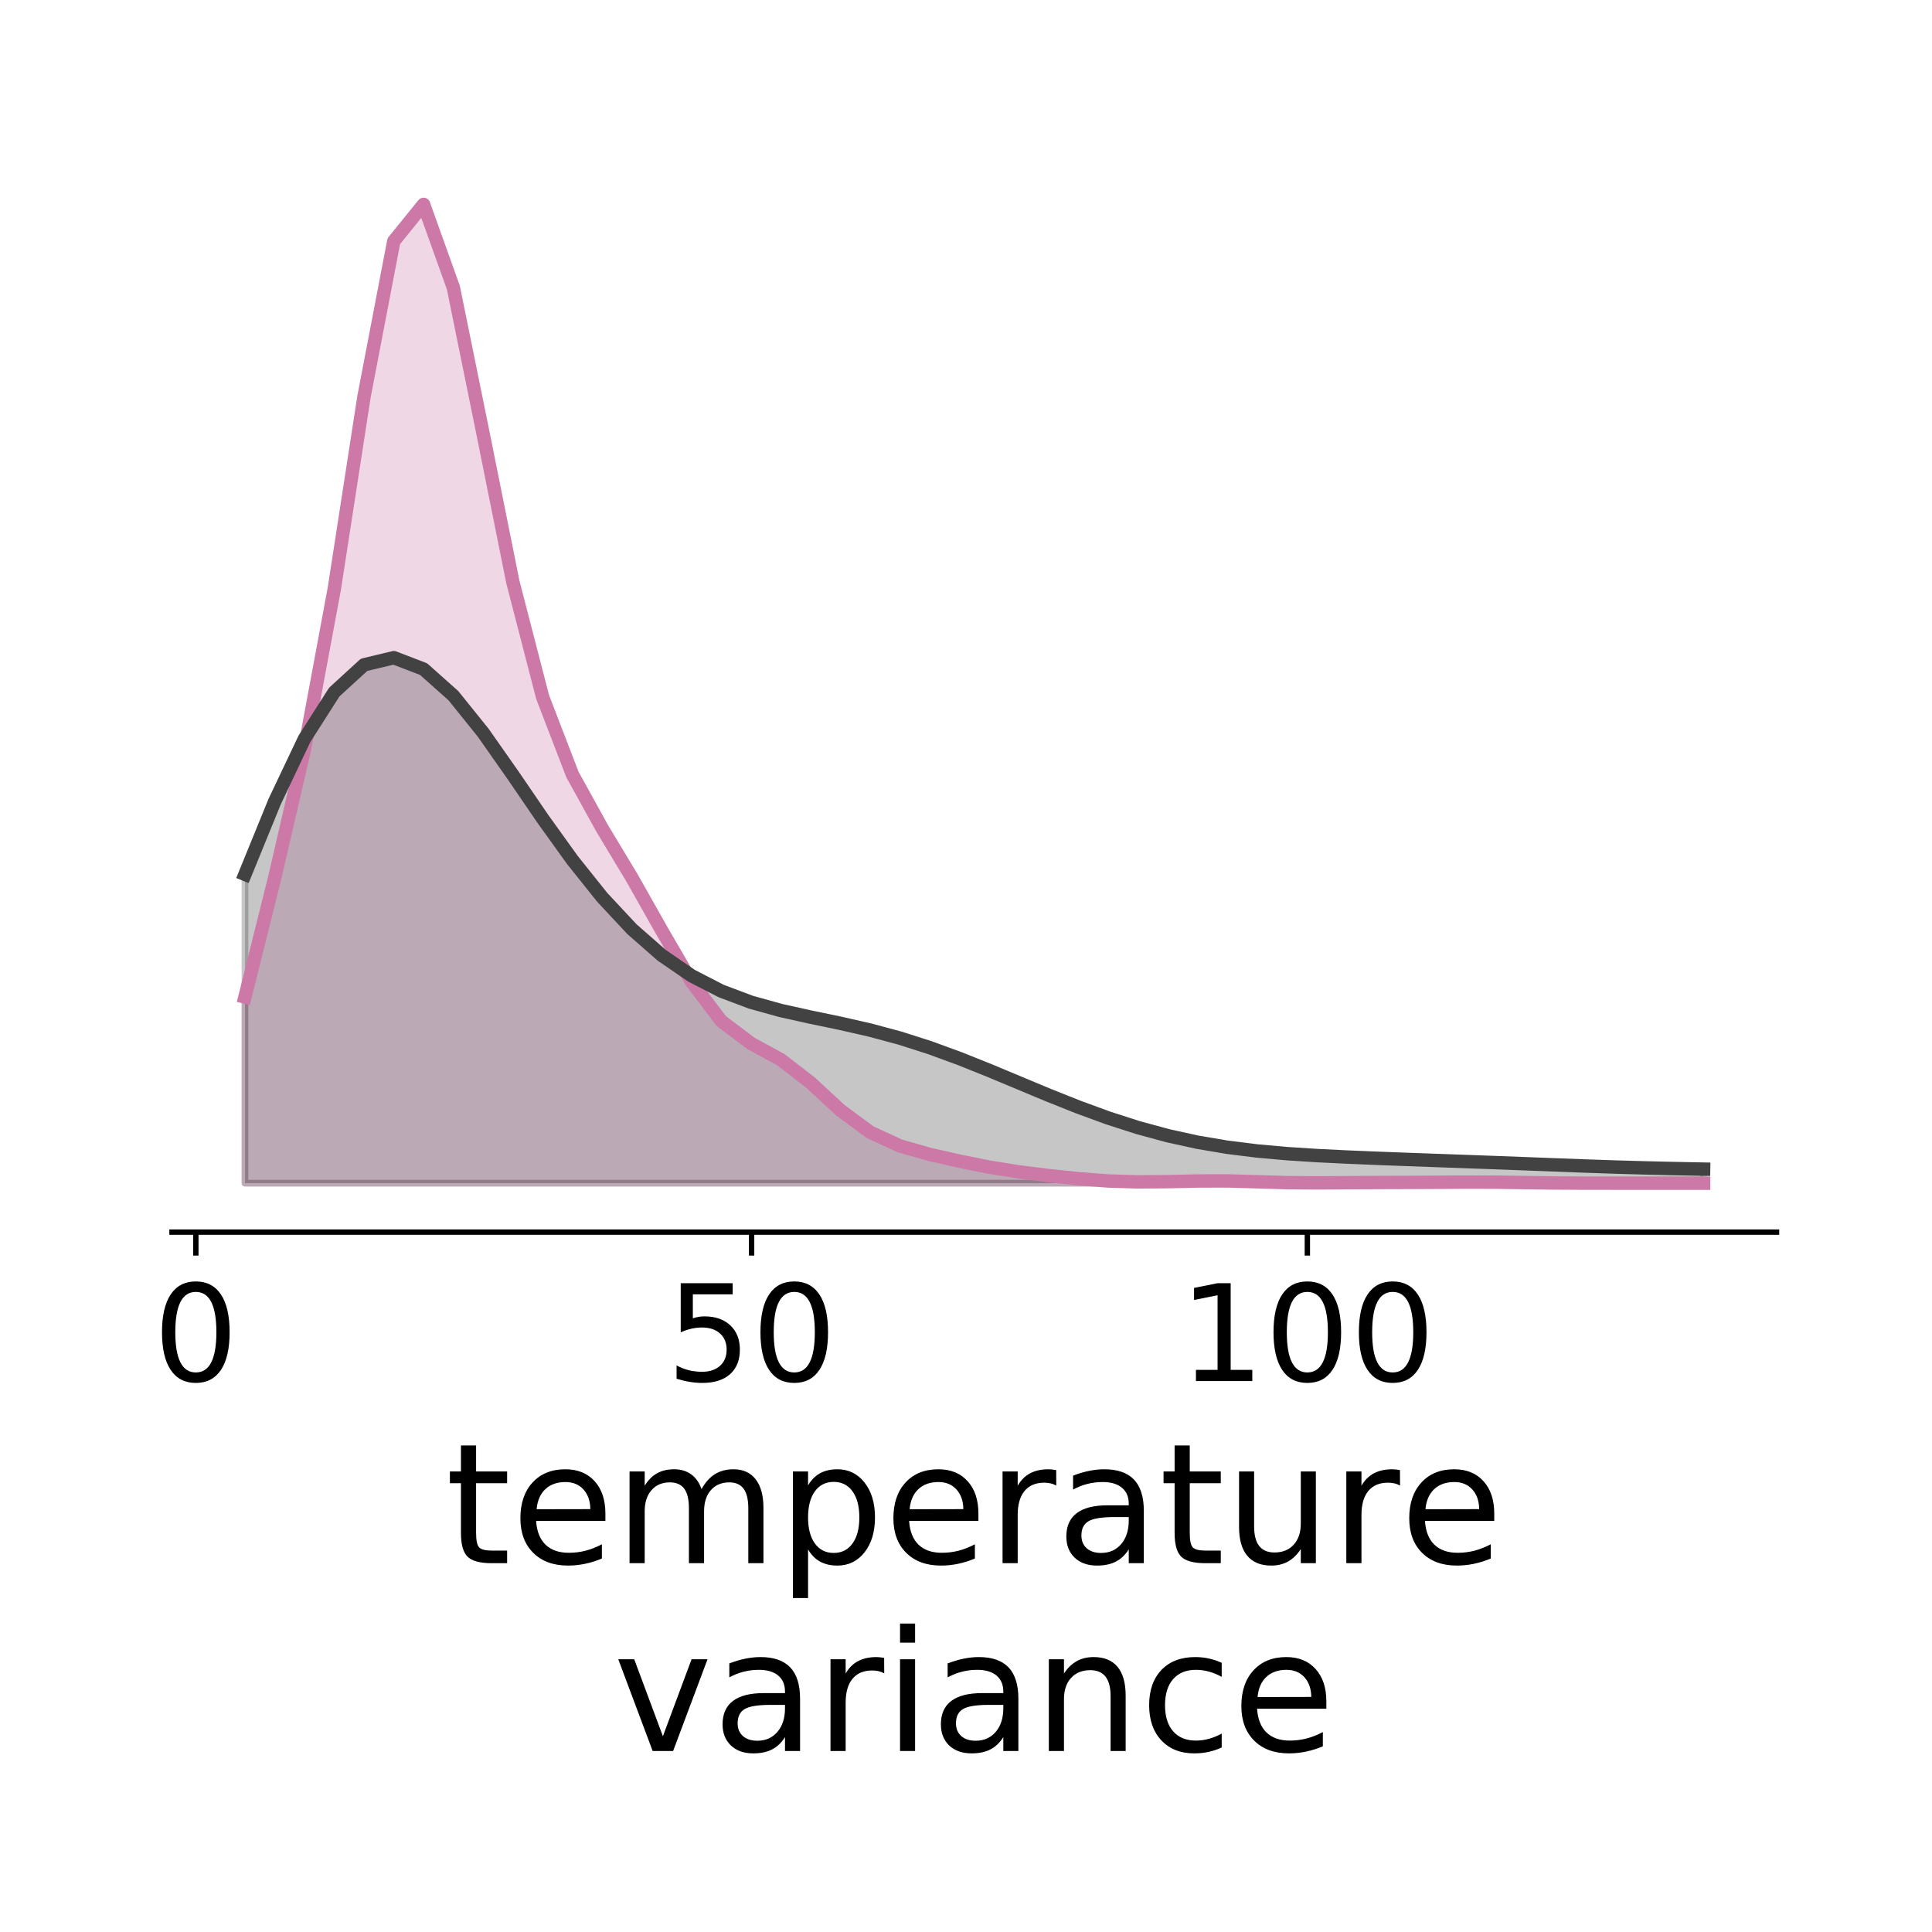
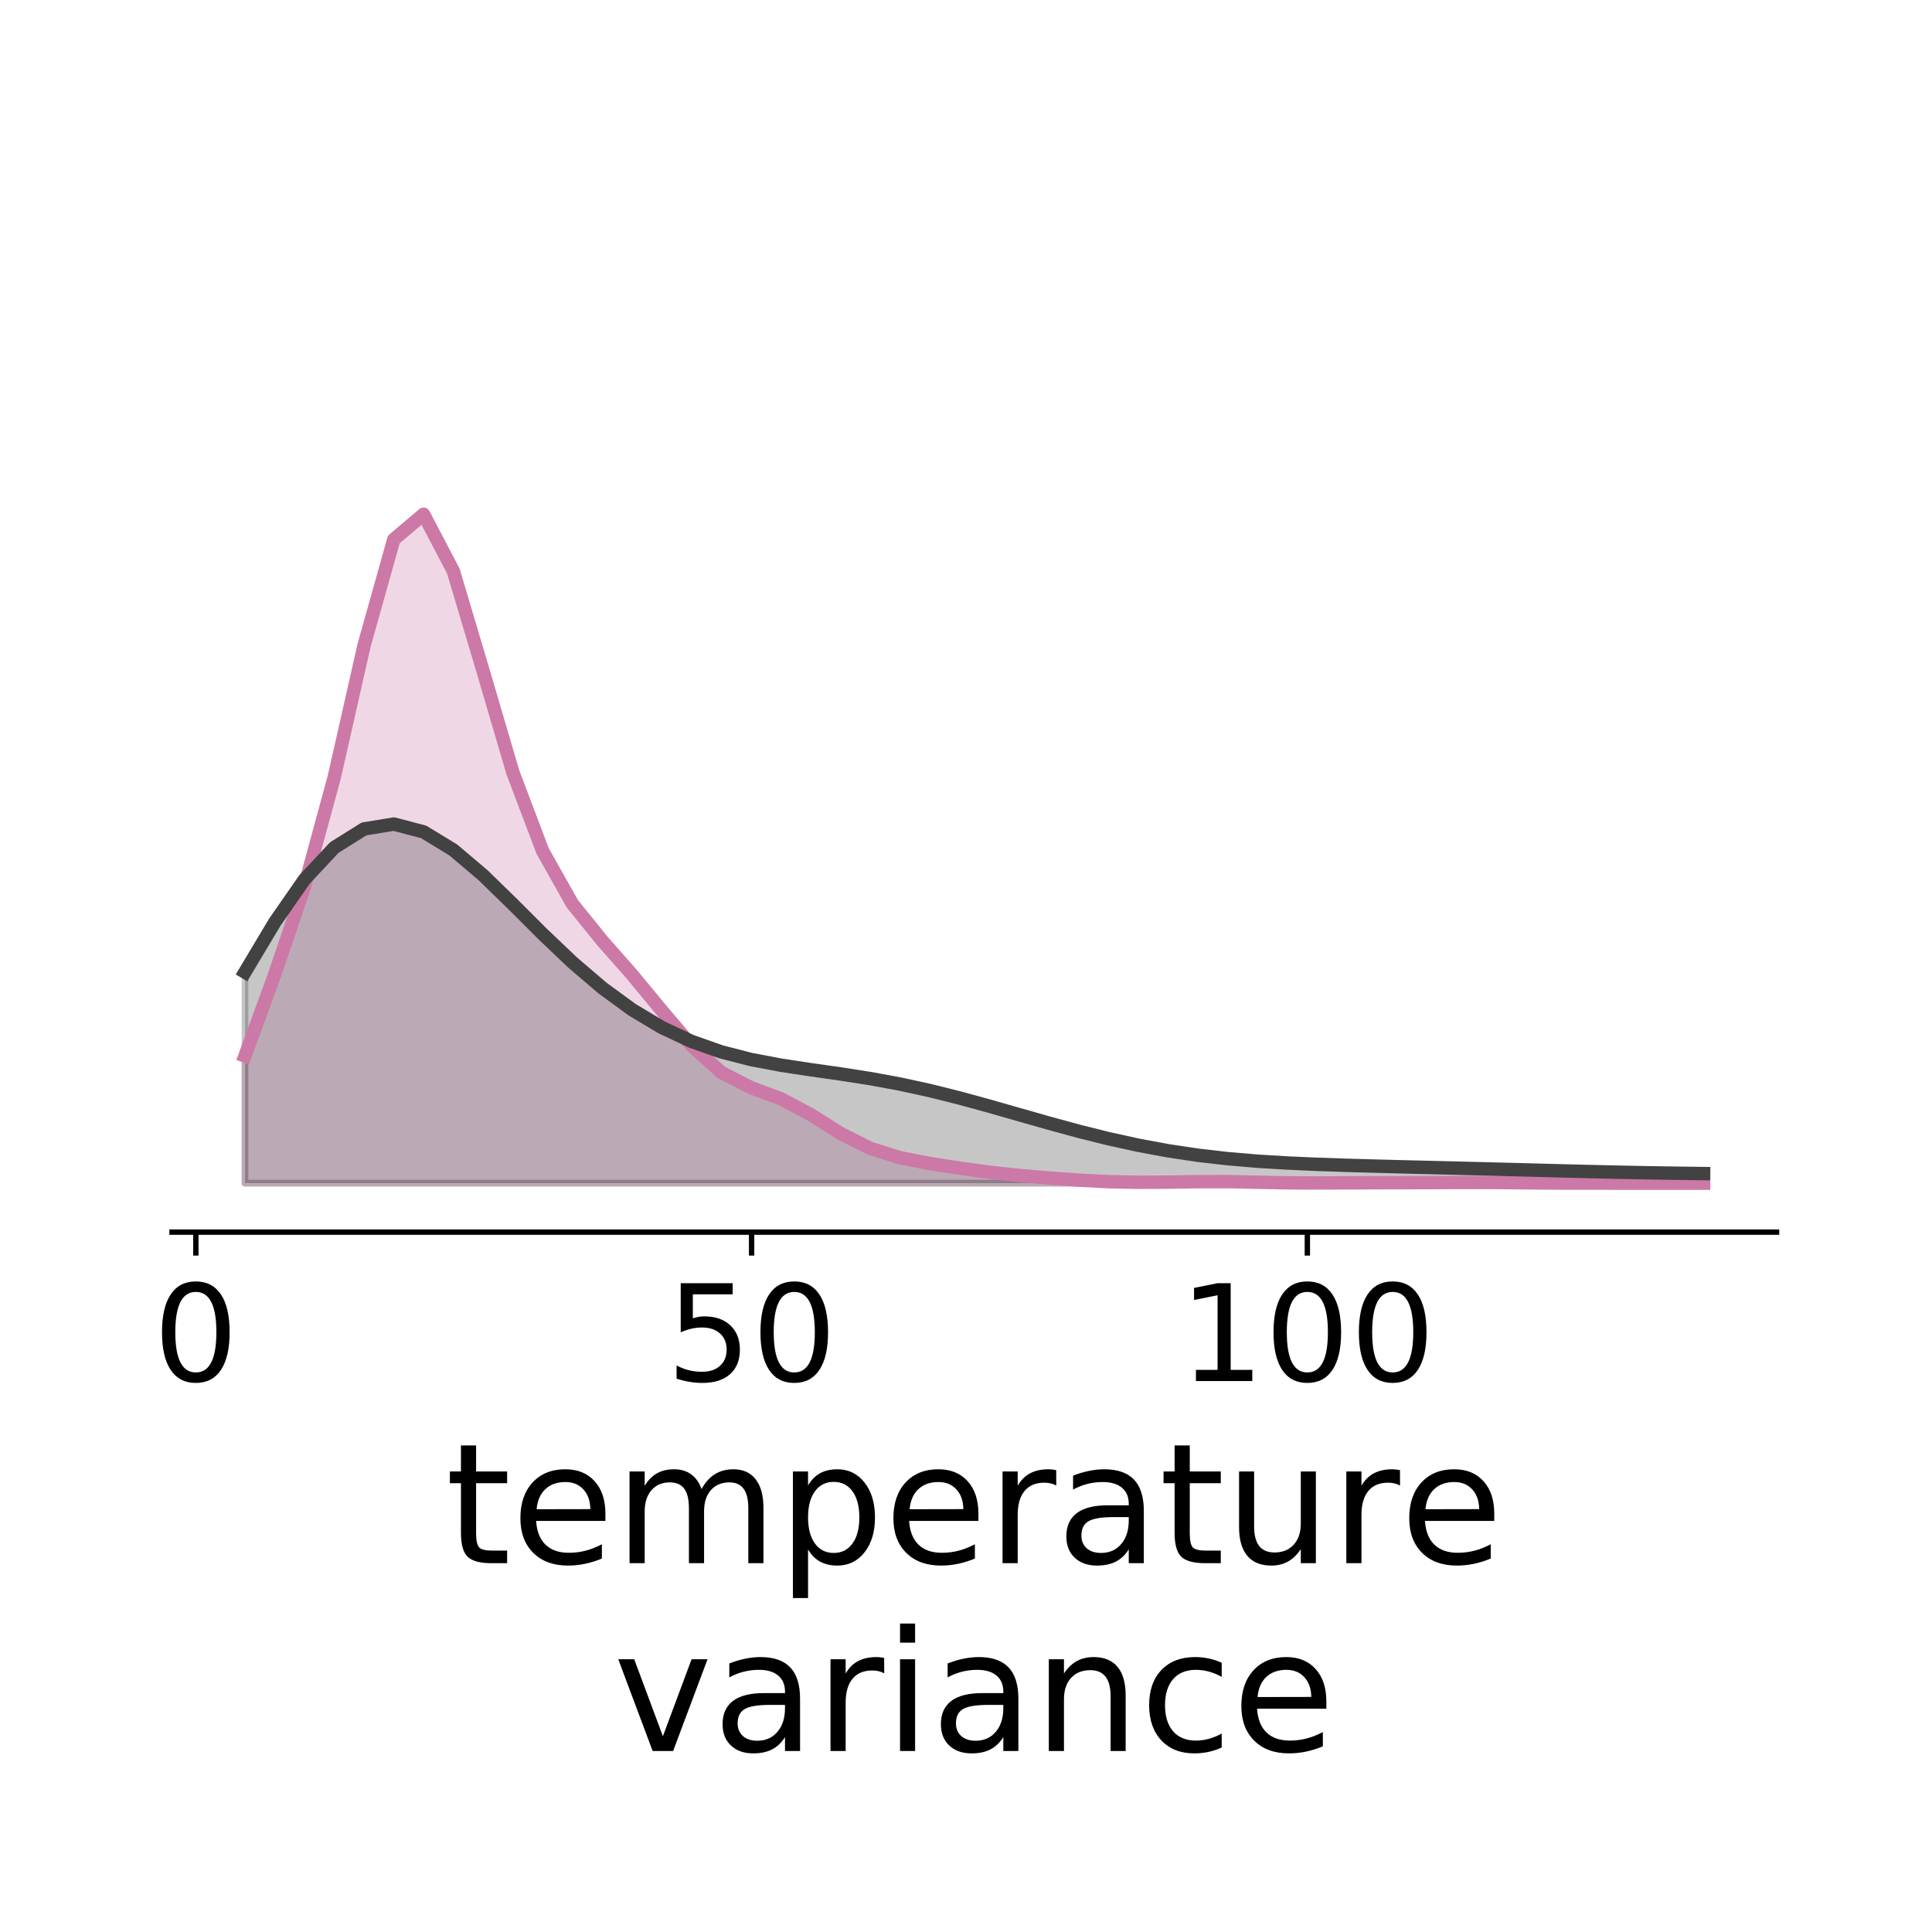
<svg xmlns="http://www.w3.org/2000/svg" xmlns:xlink="http://www.w3.org/1999/xlink" height="288pt" version="1.1" viewBox="0 0 288 288" width="288pt">
  <defs>
    <style type="text/css">
*{stroke-linecap:butt;stroke-linejoin:round;}
  </style>
  </defs>
  <g id="figure_1">
    <g id="patch_1">
      <path d="M 0 288  L 288 288  L 288 0  L 0 0  z " style="fill:#ffffff;" />
    </g>
    <g id="axes_1">
      <g id="patch_2">
        <path d="M 25.644 183.67  L 264.825 183.67  L 264.825 23.175  L 25.644 23.175  z " style="fill:#ffffff;" />
      </g>
      <g id="PolyCollection_1">
        <defs>
-           <path d="M 36.516 -111.625  L 36.516 -139.377  L 40.954 -157.171  L 45.391 -176.338  L 49.829 -200.2  L 54.266 -228.9  L 58.704 -252.046  L 63.141 -257.53  L 67.579 -245.14  L 72.016 -223.333  L 76.454 -201.232  L 80.891 -184.084  L 85.329 -172.551  L 89.766 -164.515  L 94.204 -157.144  L 98.641 -149.289  L 103.079 -141.657  L 107.516 -135.793  L 111.954 -132.455  L 116.391 -130.038  L 120.829 -126.608  L 125.266 -122.508  L 129.704 -119.225  L 134.141 -117.184  L 138.579 -115.915  L 143.016 -114.91  L 147.453 -114.017  L 151.891 -113.309  L 156.328 -112.758  L 160.766 -112.291  L 165.203 -111.953  L 169.641 -111.818  L 174.078 -111.853  L 178.516 -111.95  L 182.953 -111.964  L 187.391 -111.838  L 191.828 -111.707  L 196.266 -111.671  L 200.703 -111.698  L 205.141 -111.723  L 209.578 -111.736  L 214.016 -111.757  L 218.453 -111.785  L 222.891 -111.777  L 227.328 -111.714  L 231.766 -111.654  L 236.203 -111.63  L 240.641 -111.626  L 245.078 -111.625  L 249.516 -111.625  L 253.953 -111.625  L 253.953 -111.625  L 253.953 -111.625  L 249.516 -111.625  L 245.078 -111.625  L 240.641 -111.625  L 236.203 -111.625  L 231.766 -111.625  L 227.328 -111.625  L 222.891 -111.625  L 218.453 -111.625  L 214.016 -111.625  L 209.578 -111.625  L 205.141 -111.625  L 200.703 -111.625  L 196.266 -111.625  L 191.828 -111.625  L 187.391 -111.625  L 182.953 -111.625  L 178.516 -111.625  L 174.078 -111.625  L 169.641 -111.625  L 165.203 -111.625  L 160.766 -111.625  L 156.328 -111.625  L 151.891 -111.625  L 147.453 -111.625  L 143.016 -111.625  L 138.579 -111.625  L 134.141 -111.625  L 129.704 -111.625  L 125.266 -111.625  L 120.829 -111.625  L 116.391 -111.625  L 111.954 -111.625  L 107.516 -111.625  L 103.079 -111.625  L 98.641 -111.625  L 94.204 -111.625  L 89.766 -111.625  L 85.329 -111.625  L 80.891 -111.625  L 76.454 -111.625  L 72.016 -111.625  L 67.579 -111.625  L 63.141 -111.625  L 58.704 -111.625  L 54.266 -111.625  L 49.829 -111.625  L 45.391 -111.625  L 40.954 -111.625  L 36.516 -111.625  z " id="mcf521c97c5" style="stroke:#cc79a7;stroke-opacity:0.3;" />
+           <path d="M 36.516 -111.625  L 36.516 -130.591  L 40.954 -142.751  L 45.391 -155.85  L 49.829 -172.157  L 54.266 -191.77  L 58.704 -207.588  L 63.141 -211.336  L 67.579 -202.869  L 72.016 -187.966  L 76.454 -172.862  L 80.891 -161.143  L 85.329 -153.262  L 89.766 -147.77  L 94.204 -142.733  L 98.641 -137.364  L 103.079 -132.149  L 107.516 -128.141  L 111.954 -125.861  L 116.391 -124.208  L 120.829 -121.864  L 125.266 -119.063  L 129.704 -116.819  L 134.141 -115.424  L 138.579 -114.557  L 143.016 -113.87  L 147.453 -113.26  L 151.891 -112.776  L 156.328 -112.4  L 160.766 -112.08  L 165.203 -111.849  L 169.641 -111.757  L 174.078 -111.781  L 178.516 -111.847  L 182.953 -111.857  L 187.391 -111.771  L 191.828 -111.681  L 196.266 -111.657  L 200.703 -111.675  L 205.141 -111.692  L 209.578 -111.701  L 214.016 -111.715  L 218.453 -111.734  L 222.891 -111.729  L 227.328 -111.686  L 231.766 -111.645  L 236.203 -111.629  L 240.641 -111.626  L 245.078 -111.625  L 249.516 -111.625  L 253.953 -111.625  L 253.953 -111.625  L 253.953 -111.625  L 249.516 -111.625  L 245.078 -111.625  L 240.641 -111.625  L 236.203 -111.625  L 231.766 -111.625  L 227.328 -111.625  L 222.891 -111.625  L 218.453 -111.625  L 214.016 -111.625  L 209.578 -111.625  L 205.141 -111.625  L 200.703 -111.625  L 196.266 -111.625  L 191.828 -111.625  L 187.391 -111.625  L 182.953 -111.625  L 178.516 -111.625  L 174.078 -111.625  L 169.641 -111.625  L 165.203 -111.625  L 160.766 -111.625  L 156.328 -111.625  L 151.891 -111.625  L 147.453 -111.625  L 143.016 -111.625  L 138.579 -111.625  L 134.141 -111.625  L 129.704 -111.625  L 125.266 -111.625  L 120.829 -111.625  L 116.391 -111.625  L 111.954 -111.625  L 107.516 -111.625  L 103.079 -111.625  L 98.641 -111.625  L 94.204 -111.625  L 89.766 -111.625  L 85.329 -111.625  L 80.891 -111.625  L 76.454 -111.625  L 72.016 -111.625  L 67.579 -111.625  L 63.141 -111.625  L 58.704 -111.625  L 54.266 -111.625  L 49.829 -111.625  L 45.391 -111.625  L 40.954 -111.625  L 36.516 -111.625  z " id="m3a6ff1e79d" style="stroke:#cc79a7;stroke-opacity:0.3;" />
        </defs>
-         <g clip-path="url(#p91849278b0)">
-           <use style="fill:#cc79a7;fill-opacity:0.3;stroke:#cc79a7;stroke-opacity:0.3;" x="0" xlink:href="#mcf521c97c5" y="288" />
+         <g clip-path="url(#p2eda45d7f9)">
+           <use style="fill:#cc79a7;fill-opacity:0.3;stroke:#cc79a7;stroke-opacity:0.3;" x="0" xlink:href="#m3a6ff1e79d" y="288" />
        </g>
      </g>
      <g id="PolyCollection_2">
        <defs>
-           <path d="M 36.516 -111.625  L 36.516 -157.664  L 40.954 -168.533  L 45.391 -177.88  L 49.829 -184.832  L 54.266 -188.896  L 58.704 -189.96  L 63.141 -188.257  L 67.579 -184.303  L 72.016 -178.794  L 76.454 -172.47  L 80.891 -165.977  L 85.329 -159.798  L 89.766 -154.245  L 94.204 -149.489  L 98.641 -145.598  L 103.079 -142.552  L 107.516 -140.265  L 111.954 -138.596  L 116.391 -137.365  L 120.829 -136.38  L 125.266 -135.458  L 129.704 -134.447  L 134.141 -133.252  L 138.579 -131.835  L 143.016 -130.212  L 147.453 -128.436  L 151.891 -126.582  L 156.328 -124.732  L 160.766 -122.963  L 165.203 -121.339  L 169.641 -119.91  L 174.078 -118.703  L 178.516 -117.729  L 182.953 -116.979  L 187.391 -116.426  L 191.828 -116.03  L 196.266 -115.744  L 200.703 -115.525  L 205.141 -115.341  L 209.578 -115.174  L 214.016 -115.013  L 218.453 -114.854  L 222.891 -114.692  L 227.328 -114.524  L 231.766 -114.353  L 236.203 -114.187  L 240.641 -114.036  L 245.078 -113.908  L 249.516 -113.805  L 253.953 -113.719  L 253.953 -111.625  L 253.953 -111.625  L 249.516 -111.625  L 245.078 -111.625  L 240.641 -111.625  L 236.203 -111.625  L 231.766 -111.625  L 227.328 -111.625  L 222.891 -111.625  L 218.453 -111.625  L 214.016 -111.625  L 209.578 -111.625  L 205.141 -111.625  L 200.703 -111.625  L 196.266 -111.625  L 191.828 -111.625  L 187.391 -111.625  L 182.953 -111.625  L 178.516 -111.625  L 174.078 -111.625  L 169.641 -111.625  L 165.203 -111.625  L 160.766 -111.625  L 156.328 -111.625  L 151.891 -111.625  L 147.453 -111.625  L 143.016 -111.625  L 138.579 -111.625  L 134.141 -111.625  L 129.704 -111.625  L 125.266 -111.625  L 120.829 -111.625  L 116.391 -111.625  L 111.954 -111.625  L 107.516 -111.625  L 103.079 -111.625  L 98.641 -111.625  L 94.204 -111.625  L 89.766 -111.625  L 85.329 -111.625  L 80.891 -111.625  L 76.454 -111.625  L 72.016 -111.625  L 67.579 -111.625  L 63.141 -111.625  L 58.704 -111.625  L 54.266 -111.625  L 49.829 -111.625  L 45.391 -111.625  L 40.954 -111.625  L 36.516 -111.625  z " id="m98ec8f8d19" style="stroke:#424243;stroke-opacity:0.3;" />
+           <path d="M 36.516 -111.625  L 36.516 -143.088  L 40.954 -150.516  L 45.391 -156.903  L 49.829 -161.654  L 54.266 -164.432  L 58.704 -165.159  L 63.141 -163.995  L 67.579 -161.293  L 72.016 -157.528  L 76.454 -153.206  L 80.891 -148.769  L 85.329 -144.547  L 89.766 -140.751  L 94.204 -137.501  L 98.641 -134.842  L 103.079 -132.761  L 107.516 -131.198  L 111.954 -130.057  L 116.391 -129.216  L 120.829 -128.543  L 125.266 -127.912  L 129.704 -127.222  L 134.141 -126.405  L 138.579 -125.437  L 143.016 -124.327  L 147.453 -123.114  L 151.891 -121.847  L 156.328 -120.583  L 160.766 -119.373  L 165.203 -118.264  L 169.641 -117.287  L 174.078 -116.462  L 178.516 -115.796  L 182.953 -115.284  L 187.391 -114.906  L 191.828 -114.635  L 196.266 -114.44  L 200.703 -114.29  L 205.141 -114.165  L 209.578 -114.05  L 214.016 -113.941  L 218.453 -113.832  L 222.891 -113.721  L 227.328 -113.607  L 231.766 -113.49  L 236.203 -113.376  L 240.641 -113.273  L 245.078 -113.185  L 249.516 -113.115  L 253.953 -113.056  L 253.953 -111.625  L 253.953 -111.625  L 249.516 -111.625  L 245.078 -111.625  L 240.641 -111.625  L 236.203 -111.625  L 231.766 -111.625  L 227.328 -111.625  L 222.891 -111.625  L 218.453 -111.625  L 214.016 -111.625  L 209.578 -111.625  L 205.141 -111.625  L 200.703 -111.625  L 196.266 -111.625  L 191.828 -111.625  L 187.391 -111.625  L 182.953 -111.625  L 178.516 -111.625  L 174.078 -111.625  L 169.641 -111.625  L 165.203 -111.625  L 160.766 -111.625  L 156.328 -111.625  L 151.891 -111.625  L 147.453 -111.625  L 143.016 -111.625  L 138.579 -111.625  L 134.141 -111.625  L 129.704 -111.625  L 125.266 -111.625  L 120.829 -111.625  L 116.391 -111.625  L 111.954 -111.625  L 107.516 -111.625  L 103.079 -111.625  L 98.641 -111.625  L 94.204 -111.625  L 89.766 -111.625  L 85.329 -111.625  L 80.891 -111.625  L 76.454 -111.625  L 72.016 -111.625  L 67.579 -111.625  L 63.141 -111.625  L 58.704 -111.625  L 54.266 -111.625  L 49.829 -111.625  L 45.391 -111.625  L 40.954 -111.625  L 36.516 -111.625  z " id="ma352c5c59c" style="stroke:#424243;stroke-opacity:0.3;" />
        </defs>
-         <g clip-path="url(#p91849278b0)">
-           <use style="fill:#424243;fill-opacity:0.3;stroke:#424243;stroke-opacity:0.3;" x="0" xlink:href="#m98ec8f8d19" y="288" />
+         <g clip-path="url(#p2eda45d7f9)">
+           <use style="fill:#424243;fill-opacity:0.3;stroke:#424243;stroke-opacity:0.3;" x="0" xlink:href="#ma352c5c59c" y="288" />
        </g>
      </g>
      <g id="matplotlib.axis_1">
        <g id="xtick_1">
          <g id="line2d_1">
            <defs>
-               <path d="M 0 0  L 0 3.5  " id="m20e7c500fe" style="stroke:#000000;stroke-width:0.8;" />
+               <path d="M 0 0  L 0 3.5  " id="m365fad53bd" style="stroke:#000000;stroke-width:0.8;" />
            </defs>
            <g>
-               <use style="stroke:#000000;stroke-width:0.8;" x="29.194" xlink:href="#m20e7c500fe" y="183.67" />
+               <use style="stroke:#000000;stroke-width:0.8;" x="29.194" xlink:href="#m365fad53bd" y="183.67" />
            </g>
          </g>
          <g id="text_1">
            <defs>
              <path d="M 31.781 66.406  Q 24.172 66.406 20.328 58.906  Q 16.5 51.422 16.5 36.375  Q 16.5 21.391 20.328 13.891  Q 24.172 6.391 31.781 6.391  Q 39.453 6.391 43.281 13.891  Q 47.125 21.391 47.125 36.375  Q 47.125 51.422 43.281 58.906  Q 39.453 66.406 31.781 66.406  z M 31.781 74.219  Q 44.047 74.219 50.516 64.516  Q 56.984 54.828 56.984 36.375  Q 56.984 17.969 50.516 8.266  Q 44.047 -1.422 31.781 -1.422  Q 19.531 -1.422 13.062 8.266  Q 6.594 17.969 6.594 36.375  Q 6.594 54.828 13.062 64.516  Q 19.531 74.219 31.781 74.219  z " id="DejaVuSans-30" />
            </defs>
            <g transform="translate(22.83138 205.8669)scale(0.2 -0.2)">
              <use xlink:href="#DejaVuSans-30" />
            </g>
          </g>
        </g>
        <g id="xtick_2">
          <g id="line2d_2">
            <g>
-               <use style="stroke:#000000;stroke-width:0.8;" x="112.04" xlink:href="#m20e7c500fe" y="183.67" />
+               <use style="stroke:#000000;stroke-width:0.8;" x="112.04" xlink:href="#m365fad53bd" y="183.67" />
            </g>
          </g>
          <g id="text_2">
            <defs>
              <path d="M 10.797 72.906  L 49.516 72.906  L 49.516 64.594  L 19.828 64.594  L 19.828 46.734  Q 21.969 47.469 24.109 47.828  Q 26.266 48.188 28.422 48.188  Q 40.625 48.188 47.75 41.5  Q 54.891 34.812 54.891 23.391  Q 54.891 11.625 47.562 5.094  Q 40.234 -1.422 26.906 -1.422  Q 22.312 -1.422 17.547 -0.641  Q 12.797 0.141 7.719 1.703  L 7.719 11.625  Q 12.109 9.234 16.797 8.062  Q 21.484 6.891 26.703 6.891  Q 35.156 6.891 40.078 11.328  Q 45.016 15.766 45.016 23.391  Q 45.016 31 40.078 35.438  Q 35.156 39.891 26.703 39.891  Q 22.75 39.891 18.812 39.016  Q 14.891 38.141 10.797 36.281  z " id="DejaVuSans-35" />
            </defs>
            <g transform="translate(99.31459 205.8669)scale(0.2 -0.2)">
              <use xlink:href="#DejaVuSans-35" />
              <use x="63.623" xlink:href="#DejaVuSans-30" />
            </g>
          </g>
        </g>
        <g id="xtick_3">
          <g id="line2d_3">
            <g>
-               <use style="stroke:#000000;stroke-width:0.8;" x="194.885" xlink:href="#m20e7c500fe" y="183.67" />
+               <use style="stroke:#000000;stroke-width:0.8;" x="194.885" xlink:href="#m365fad53bd" y="183.67" />
            </g>
          </g>
          <g id="text_3">
            <defs>
              <path d="M 12.406 8.297  L 28.516 8.297  L 28.516 63.922  L 10.984 60.406  L 10.984 69.391  L 28.422 72.906  L 38.281 72.906  L 38.281 8.297  L 54.391 8.297  L 54.391 0  L 12.406 0  z " id="DejaVuSans-31" />
            </defs>
            <g transform="translate(175.7978 205.8669)scale(0.2 -0.2)">
              <use xlink:href="#DejaVuSans-31" />
              <use x="63.623" xlink:href="#DejaVuSans-30" />
              <use x="127.246" xlink:href="#DejaVuSans-30" />
            </g>
          </g>
        </g>
        <g id="text_4">
          <defs>
            <path d="M 18.312 70.219  L 18.312 54.688  L 36.812 54.688  L 36.812 47.703  L 18.312 47.703  L 18.312 18.016  Q 18.312 11.328 20.141 9.422  Q 21.969 7.516 27.594 7.516  L 36.812 7.516  L 36.812 0  L 27.594 0  Q 17.188 0 13.234 3.875  Q 9.281 7.766 9.281 18.016  L 9.281 47.703  L 2.688 47.703  L 2.688 54.688  L 9.281 54.688  L 9.281 70.219  z " id="DejaVuSans-74" />
            <path d="M 56.203 29.594  L 56.203 25.203  L 14.891 25.203  Q 15.484 15.922 20.484 11.062  Q 25.484 6.203 34.422 6.203  Q 39.594 6.203 44.453 7.469  Q 49.312 8.734 54.109 11.281  L 54.109 2.781  Q 49.266 0.734 44.188 -0.344  Q 39.109 -1.422 33.891 -1.422  Q 20.797 -1.422 13.156 6.188  Q 5.516 13.812 5.516 26.812  Q 5.516 40.234 12.766 48.109  Q 20.016 56 32.328 56  Q 43.359 56 49.781 48.891  Q 56.203 41.797 56.203 29.594  z M 47.219 32.234  Q 47.125 39.594 43.094 43.984  Q 39.062 48.391 32.422 48.391  Q 24.906 48.391 20.391 44.141  Q 15.875 39.891 15.188 32.172  z " id="DejaVuSans-65" />
            <path d="M 52 44.188  Q 55.375 50.25 60.062 53.125  Q 64.75 56 71.094 56  Q 79.641 56 84.281 50.016  Q 88.922 44.047 88.922 33.016  L 88.922 0  L 79.891 0  L 79.891 32.719  Q 79.891 40.578 77.094 44.375  Q 74.312 48.188 68.609 48.188  Q 61.625 48.188 57.562 43.547  Q 53.516 38.922 53.516 30.906  L 53.516 0  L 44.484 0  L 44.484 32.719  Q 44.484 40.625 41.703 44.406  Q 38.922 48.188 33.109 48.188  Q 26.219 48.188 22.156 43.531  Q 18.109 38.875 18.109 30.906  L 18.109 0  L 9.078 0  L 9.078 54.688  L 18.109 54.688  L 18.109 46.188  Q 21.188 51.219 25.484 53.609  Q 29.781 56 35.688 56  Q 41.656 56 45.828 52.969  Q 50 49.953 52 44.188  z " id="DejaVuSans-6d" />
            <path d="M 18.109 8.203  L 18.109 -20.797  L 9.078 -20.797  L 9.078 54.688  L 18.109 54.688  L 18.109 46.391  Q 20.953 51.266 25.266 53.625  Q 29.594 56 35.594 56  Q 45.562 56 51.781 48.094  Q 58.016 40.188 58.016 27.297  Q 58.016 14.406 51.781 6.484  Q 45.562 -1.422 35.594 -1.422  Q 29.594 -1.422 25.266 0.953  Q 20.953 3.328 18.109 8.203  z M 48.688 27.297  Q 48.688 37.203 44.609 42.844  Q 40.531 48.484 33.406 48.484  Q 26.266 48.484 22.188 42.844  Q 18.109 37.203 18.109 27.297  Q 18.109 17.391 22.188 11.75  Q 26.266 6.109 33.406 6.109  Q 40.531 6.109 44.609 11.75  Q 48.688 17.391 48.688 27.297  z " id="DejaVuSans-70" />
            <path d="M 41.109 46.297  Q 39.594 47.172 37.812 47.578  Q 36.031 48 33.891 48  Q 26.266 48 22.188 43.047  Q 18.109 38.094 18.109 28.812  L 18.109 0  L 9.078 0  L 9.078 54.688  L 18.109 54.688  L 18.109 46.188  Q 20.953 51.172 25.484 53.578  Q 30.031 56 36.531 56  Q 37.453 56 38.578 55.875  Q 39.703 55.766 41.062 55.516  z " id="DejaVuSans-72" />
            <path d="M 34.281 27.484  Q 23.391 27.484 19.188 25  Q 14.984 22.516 14.984 16.5  Q 14.984 11.719 18.141 8.906  Q 21.297 6.109 26.703 6.109  Q 34.188 6.109 38.703 11.406  Q 43.219 16.703 43.219 25.484  L 43.219 27.484  z M 52.203 31.203  L 52.203 0  L 43.219 0  L 43.219 8.297  Q 40.141 3.328 35.547 0.953  Q 30.953 -1.422 24.312 -1.422  Q 15.922 -1.422 10.953 3.297  Q 6 8.016 6 15.922  Q 6 25.141 12.172 29.828  Q 18.359 34.516 30.609 34.516  L 43.219 34.516  L 43.219 35.406  Q 43.219 41.609 39.141 45  Q 35.062 48.391 27.688 48.391  Q 23 48.391 18.547 47.266  Q 14.109 46.141 10.016 43.891  L 10.016 52.203  Q 14.938 54.109 19.578 55.047  Q 24.219 56 28.609 56  Q 40.484 56 46.344 49.844  Q 52.203 43.703 52.203 31.203  z " id="DejaVuSans-61" />
            <path d="M 8.5 21.578  L 8.5 54.688  L 17.484 54.688  L 17.484 21.922  Q 17.484 14.156 20.5 10.266  Q 23.531 6.391 29.594 6.391  Q 36.859 6.391 41.078 11.031  Q 45.312 15.672 45.312 23.688  L 45.312 54.688  L 54.297 54.688  L 54.297 0  L 45.312 0  L 45.312 8.406  Q 42.047 3.422 37.719 1  Q 33.406 -1.422 27.688 -1.422  Q 18.266 -1.422 13.375 4.438  Q 8.5 10.297 8.5 21.578  z M 31.109 56  z " id="DejaVuSans-75" />
          </defs>
          <g transform="translate(66.39295 233.0223)scale(0.25 -0.25)">
            <use xlink:href="#DejaVuSans-74" />
            <use x="39.209" xlink:href="#DejaVuSans-65" />
            <use x="100.732" xlink:href="#DejaVuSans-6d" />
            <use x="198.145" xlink:href="#DejaVuSans-70" />
            <use x="261.621" xlink:href="#DejaVuSans-65" />
            <use x="323.145" xlink:href="#DejaVuSans-72" />
            <use x="364.258" xlink:href="#DejaVuSans-61" />
            <use x="425.537" xlink:href="#DejaVuSans-74" />
            <use x="464.746" xlink:href="#DejaVuSans-75" />
            <use x="528.125" xlink:href="#DejaVuSans-72" />
            <use x="569.207" xlink:href="#DejaVuSans-65" />
          </g>
          <defs>
            <path d="M 2.984 54.688  L 12.5 54.688  L 29.594 8.797  L 46.688 54.688  L 56.203 54.688  L 35.688 0  L 23.484 0  z " id="DejaVuSans-76" />
            <path d="M 9.422 54.688  L 18.406 54.688  L 18.406 0  L 9.422 0  z M 9.422 75.984  L 18.406 75.984  L 18.406 64.594  L 9.422 64.594  z " id="DejaVuSans-69" />
            <path d="M 54.891 33.016  L 54.891 0  L 45.906 0  L 45.906 32.719  Q 45.906 40.484 42.875 44.328  Q 39.844 48.188 33.797 48.188  Q 26.516 48.188 22.312 43.547  Q 18.109 38.922 18.109 30.906  L 18.109 0  L 9.078 0  L 9.078 54.688  L 18.109 54.688  L 18.109 46.188  Q 21.344 51.125 25.703 53.562  Q 30.078 56 35.797 56  Q 45.219 56 50.047 50.172  Q 54.891 44.344 54.891 33.016  z " id="DejaVuSans-6e" />
            <path d="M 48.781 52.594  L 48.781 44.188  Q 44.969 46.297 41.141 47.344  Q 37.312 48.391 33.406 48.391  Q 24.656 48.391 19.812 42.844  Q 14.984 37.312 14.984 27.297  Q 14.984 17.281 19.812 11.734  Q 24.656 6.203 33.406 6.203  Q 37.312 6.203 41.141 7.25  Q 44.969 8.297 48.781 10.406  L 48.781 2.094  Q 45.016 0.344 40.984 -0.531  Q 36.969 -1.422 32.422 -1.422  Q 20.062 -1.422 12.781 6.344  Q 5.516 14.109 5.516 27.297  Q 5.516 40.672 12.859 48.328  Q 20.219 56 33.016 56  Q 37.156 56 41.109 55.141  Q 45.062 54.297 48.781 52.594  z " id="DejaVuSans-63" />
          </defs>
          <g transform="translate(91.41834 261.0169)scale(0.25 -0.25)">
            <use xlink:href="#DejaVuSans-76" />
            <use x="59.18" xlink:href="#DejaVuSans-61" />
            <use x="120.459" xlink:href="#DejaVuSans-72" />
            <use x="161.572" xlink:href="#DejaVuSans-69" />
            <use x="189.355" xlink:href="#DejaVuSans-61" />
            <use x="250.635" xlink:href="#DejaVuSans-6e" />
            <use x="314.014" xlink:href="#DejaVuSans-63" />
            <use x="368.994" xlink:href="#DejaVuSans-65" />
          </g>
        </g>
      </g>
      <g id="line2d_4">
-         <path clip-path="url(#p91849278b0)" d="M 36.516 148.623  L 40.954 130.829  L 45.391 111.662  L 49.829 87.8  L 54.266 59.1  L 58.704 35.954  L 63.141 30.47  L 67.579 42.86  L 72.016 64.667  L 76.454 86.768  L 80.891 103.916  L 85.329 115.449  L 89.766 123.485  L 94.204 130.856  L 98.641 138.711  L 103.079 146.343  L 107.516 152.207  L 111.954 155.545  L 116.391 157.962  L 120.829 161.392  L 125.266 165.492  L 129.704 168.775  L 134.141 170.816  L 138.579 172.085  L 143.016 173.09  L 147.453 173.983  L 151.891 174.691  L 156.328 175.242  L 160.766 175.709  L 165.203 176.047  L 169.641 176.182  L 174.078 176.147  L 178.516 176.05  L 182.953 176.036  L 187.391 176.162  L 191.828 176.293  L 196.266 176.329  L 200.703 176.302  L 205.141 176.277  L 209.578 176.264  L 214.016 176.243  L 218.453 176.215  L 222.891 176.223  L 227.328 176.286  L 231.766 176.346  L 236.203 176.37  L 240.641 176.374  L 245.078 176.375  L 249.516 176.375  L 253.953 176.375  " style="fill:none;stroke:#cc79a7;stroke-linecap:square;stroke-width:2;" />
+         <path clip-path="url(#p2eda45d7f9)" d="M 36.516 157.409  L 40.954 145.249  L 45.391 132.15  L 49.829 115.843  L 54.266 96.23  L 58.704 80.412  L 63.141 76.664  L 67.579 85.131  L 72.016 100.034  L 76.454 115.138  L 80.891 126.857  L 85.329 134.738  L 89.766 140.23  L 94.204 145.267  L 98.641 150.636  L 103.079 155.851  L 107.516 159.859  L 111.954 162.139  L 116.391 163.792  L 120.829 166.136  L 125.266 168.937  L 129.704 171.181  L 134.141 172.576  L 138.579 173.443  L 143.016 174.13  L 147.453 174.74  L 151.891 175.224  L 156.328 175.6  L 160.766 175.92  L 165.203 176.151  L 169.641 176.243  L 174.078 176.219  L 178.516 176.153  L 182.953 176.143  L 187.391 176.229  L 191.828 176.319  L 196.266 176.343  L 200.703 176.325  L 205.141 176.308  L 209.578 176.299  L 214.016 176.285  L 218.453 176.266  L 222.891 176.271  L 227.328 176.314  L 231.766 176.355  L 236.203 176.371  L 240.641 176.374  L 245.078 176.375  L 249.516 176.375  L 253.953 176.375  " style="fill:none;stroke:#cc79a7;stroke-linecap:square;stroke-width:2;" />
      </g>
      <g id="line2d_5">
-         <path clip-path="url(#p91849278b0)" d="M 36.516 130.336  L 40.954 119.467  L 45.391 110.12  L 49.829 103.168  L 54.266 99.104  L 58.704 98.04  L 63.141 99.743  L 67.579 103.697  L 72.016 109.206  L 76.454 115.53  L 80.891 122.023  L 85.329 128.202  L 89.766 133.755  L 94.204 138.511  L 98.641 142.402  L 103.079 145.448  L 107.516 147.735  L 111.954 149.404  L 116.391 150.635  L 120.829 151.62  L 125.266 152.542  L 129.704 153.553  L 134.141 154.748  L 138.579 156.165  L 143.016 157.788  L 147.453 159.564  L 151.891 161.418  L 156.328 163.268  L 160.766 165.037  L 165.203 166.661  L 169.641 168.09  L 174.078 169.297  L 178.516 170.271  L 182.953 171.021  L 187.391 171.574  L 191.828 171.97  L 196.266 172.256  L 200.703 172.475  L 205.141 172.659  L 209.578 172.826  L 214.016 172.987  L 218.453 173.146  L 222.891 173.308  L 227.328 173.476  L 231.766 173.647  L 236.203 173.813  L 240.641 173.964  L 245.078 174.092  L 249.516 174.195  L 253.953 174.281  " style="fill:none;stroke:#424243;stroke-linecap:square;stroke-width:2;" />
+         <path clip-path="url(#p2eda45d7f9)" d="M 36.516 144.912  L 40.954 137.484  L 45.391 131.097  L 49.829 126.346  L 54.266 123.568  L 58.704 122.841  L 63.141 124.005  L 67.579 126.707  L 72.016 130.472  L 76.454 134.794  L 80.891 139.231  L 85.329 143.453  L 89.766 147.249  L 94.204 150.499  L 98.641 153.158  L 103.079 155.239  L 107.516 156.802  L 111.954 157.943  L 116.391 158.784  L 120.829 159.457  L 125.266 160.088  L 129.704 160.778  L 134.141 161.595  L 138.579 162.563  L 143.016 163.673  L 147.453 164.886  L 151.891 166.153  L 156.328 167.417  L 160.766 168.627  L 165.203 169.736  L 169.641 170.713  L 174.078 171.538  L 178.516 172.204  L 182.953 172.716  L 187.391 173.094  L 191.828 173.365  L 196.266 173.56  L 200.703 173.71  L 205.141 173.835  L 209.578 173.95  L 214.016 174.059  L 218.453 174.168  L 222.891 174.279  L 227.328 174.393  L 231.766 174.51  L 236.203 174.624  L 240.641 174.727  L 245.078 174.815  L 249.516 174.885  L 253.953 174.944  " style="fill:none;stroke:#424243;stroke-linecap:square;stroke-width:2;" />
      </g>
      <g id="patch_3">
        <path d="M 25.644 183.67  L 264.825 183.67  " style="fill:none;stroke:#000000;stroke-linecap:square;stroke-linejoin:miter;stroke-width:0.8;" />
      </g>
    </g>
  </g>
  <defs>
-     <clipPath id="p91849278b0">
+     <clipPath id="p2eda45d7f9">
      <rect height="160.495" width="239.181" x="25.644" y="23.175" />
    </clipPath>
  </defs>
</svg>
